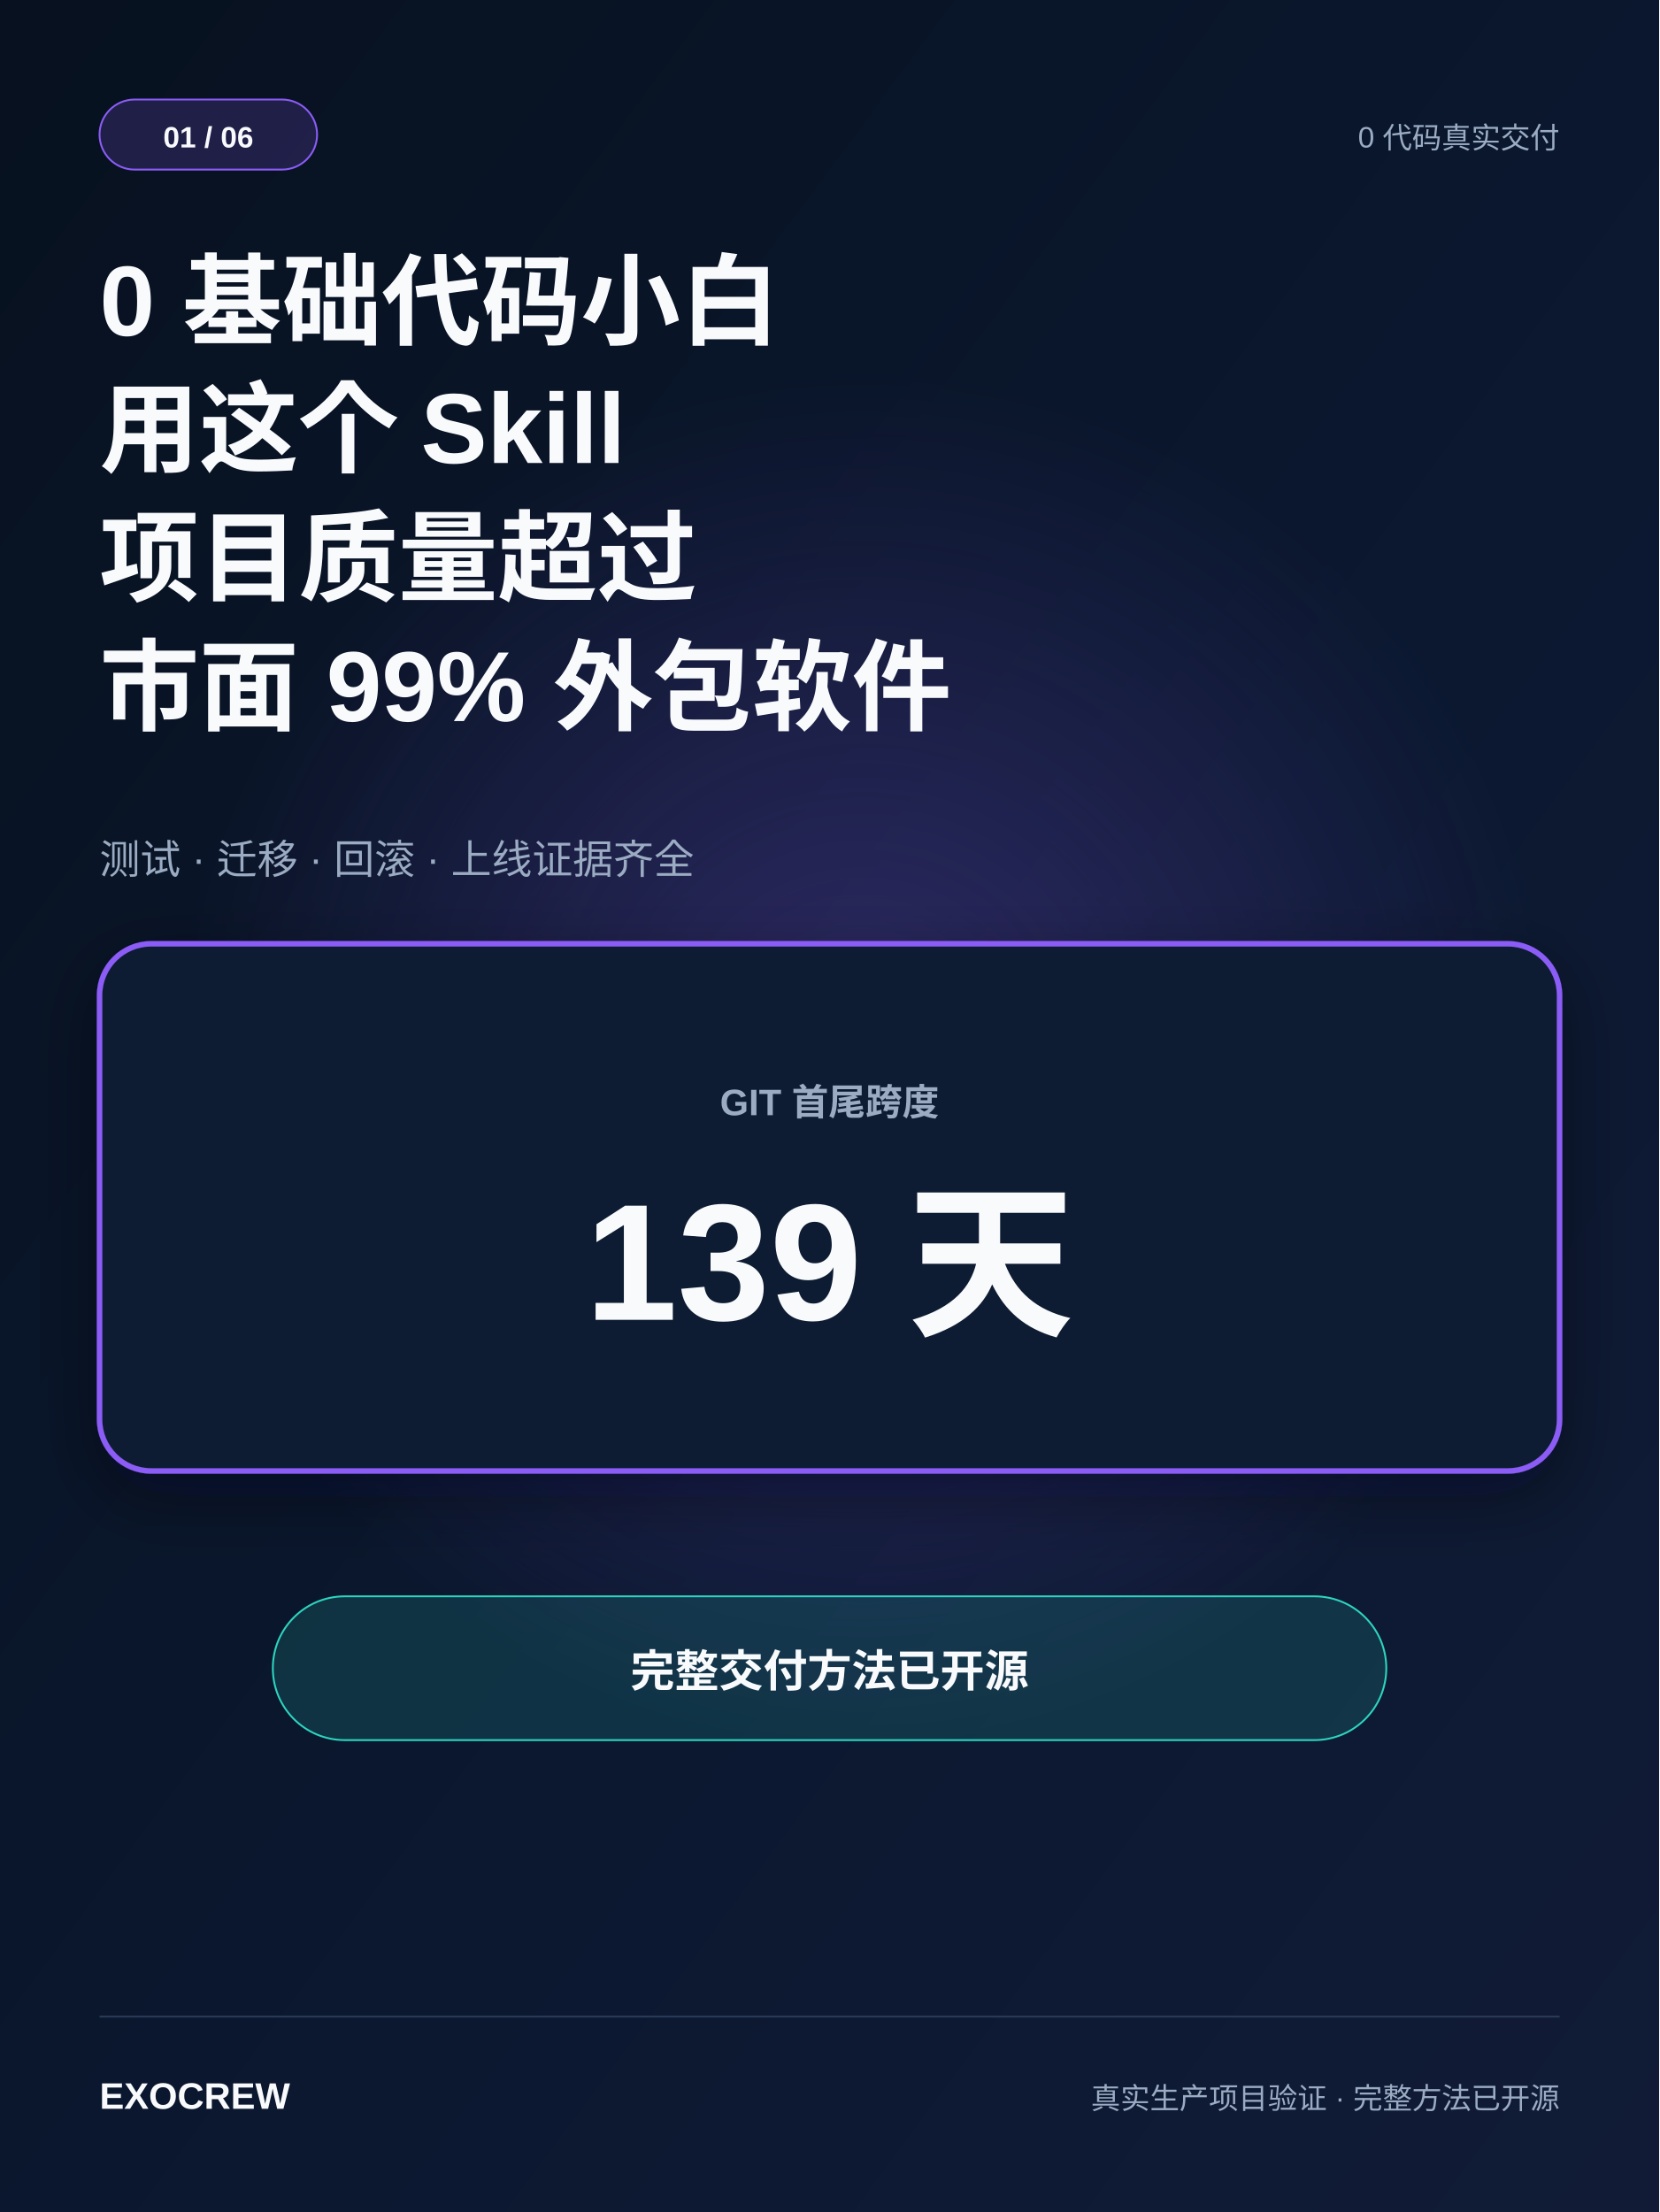
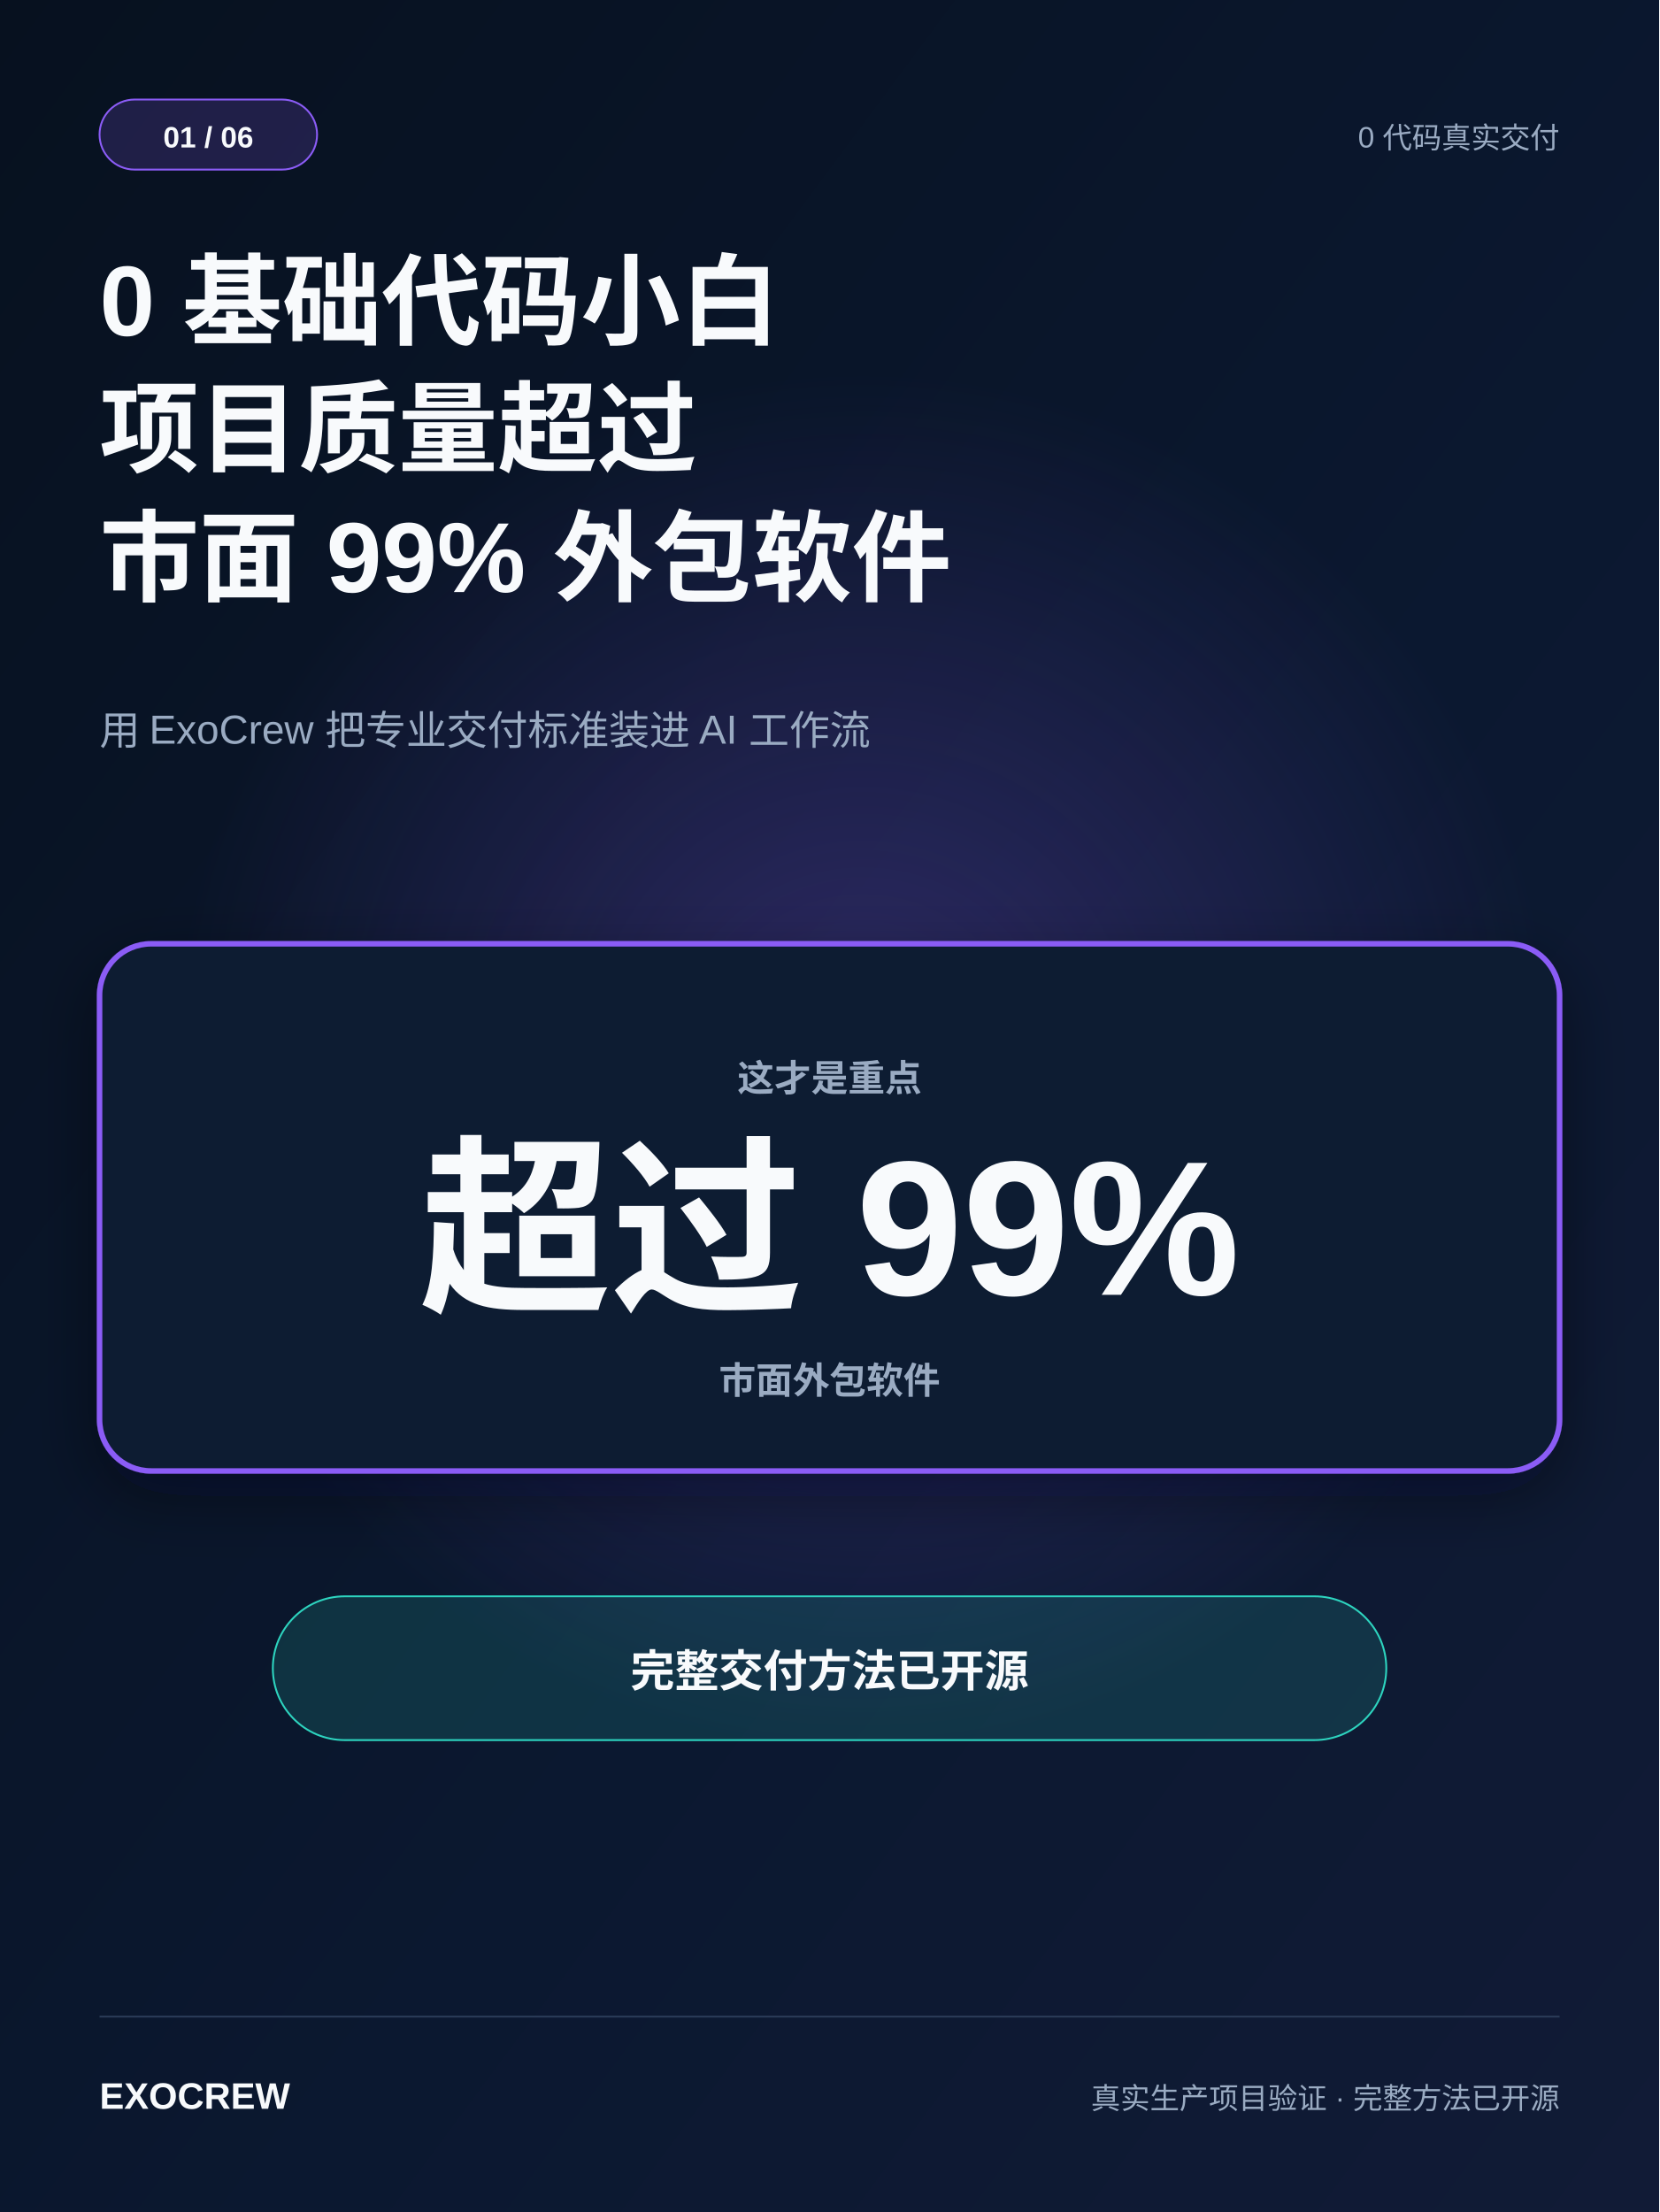
<svg xmlns="http://www.w3.org/2000/svg" width="900" height="1200" viewBox="0 0 900 1200" role="img" aria-labelledby="title desc">
  <defs>
    <linearGradient id="bg" x1="0" y1="0" x2="1" y2="1">
      <stop offset="0" stop-color="#07111f" />
      <stop offset="0.58" stop-color="#0b1830" />
      <stop offset="1" stop-color="#111b36" />
    </linearGradient>
    <radialGradient id="glow" cx="50%" cy="50%" r="50%">
      <stop offset="0" stop-color="#8b5cf6" stop-opacity="0.28" />
      <stop offset="1" stop-color="#8b5cf6" stop-opacity="0" />
    </radialGradient>
    <filter id="shadow" x="-20%" y="-20%" width="140%" height="140%">
      <feDropShadow dx="0" dy="12" stdDeviation="18" flood-color="#020617" flood-opacity="0.42" />
    </filter>
  </defs>
  <rect width="900" height="1200" rx="0" fill="url(#bg)" />
  <circle cx="468" cy="576" r="378" fill="url(#glow)" />
  <g font-family="-apple-system,BlinkMacSystemFont,'Segoe UI','PingFang SC','Microsoft YaHei',Arial,sans-serif">
    <rect x="54" y="54" width="118" height="38" rx="19" fill="#8b5cf6" fill-opacity="0.18" stroke="#8b5cf6" />
    <text x="113" y="80" fill="#f8fafc" font-size="16" font-weight="700" text-anchor="middle">01 / 06</text>
    <text x="846" y="80" fill="#9aabc2" font-size="16" text-anchor="end">0 代码真实交付</text>
    <text x="54" y="182" fill="#f8fafc" font-size="54" font-weight="700" text-anchor="start">0 基础代码小白</text>
-     <text x="54" y="252" fill="#f8fafc" font-size="54" font-weight="700" text-anchor="start">用这个 Skill</text>
-     <text x="54" y="322" fill="#f8fafc" font-size="54" font-weight="700" text-anchor="start">项目质量超过</text>
-     <text x="54" y="392" fill="#f8fafc" font-size="54" font-weight="700" text-anchor="start">市面 99% 外包软件</text>
-     <text x="54" y="474" fill="#9aabc2" font-size="22" font-weight="400" text-anchor="start">测试 · 迁移 · 回滚 · 上线证据齐全</text>
+     <text x="54" y="252" fill="#f8fafc" font-size="54" font-weight="700" text-anchor="start">项目质量超过</text>
+     <text x="54" y="322" fill="#f8fafc" font-size="54" font-weight="700" text-anchor="start">市面 99% 外包软件</text>
+     <text x="54" y="404" fill="#9aabc2" font-size="22" font-weight="400" text-anchor="start">用 ExoCrew 把专业交付标准装进 AI 工作流</text>
    <rect x="54" y="512" width="792" height="286" rx="28" fill="#101d33" stroke="#8b5cf6" stroke-width="3" filter="url(#shadow)" />
-     <text x="450" y="605" fill="#9aabc2" font-size="20" font-weight="700" text-anchor="middle">GIT 首尾跨度</text>
-     <text x="450" y="716" fill="#f8fafc" font-size="90" font-weight="700" text-anchor="middle">139 天</text>
+     <text x="450" y="592" fill="#9aabc2" font-size="20" font-weight="700" text-anchor="middle">这才是重点</text>
+     <text x="450" y="704" fill="#f8fafc" font-size="104" font-weight="700" text-anchor="middle">超过 99%</text>
+     <text x="450" y="756" fill="#9aabc2" font-size="20" font-weight="700" text-anchor="middle">市面外包软件</text>
    <rect x="148" y="866" width="604" height="78" rx="39" fill="#2dd4bf" fill-opacity="0.15" stroke="#2dd4bf" />
    <text x="450" y="915" fill="#f8fafc" font-size="24" font-weight="700" text-anchor="middle">完整交付方法已开源</text>
    <line x1="54" y1="1094" x2="846" y2="1094" stroke="#2a3b57" />
    <text x="54" y="1144" fill="#f8fafc" font-size="20" font-weight="700">EXOCREW</text>
    <text x="846" y="1144" fill="#9aabc2" font-size="16" text-anchor="end">真实生产项目验证 · 完整方法已开源</text>
  </g>
</svg>
